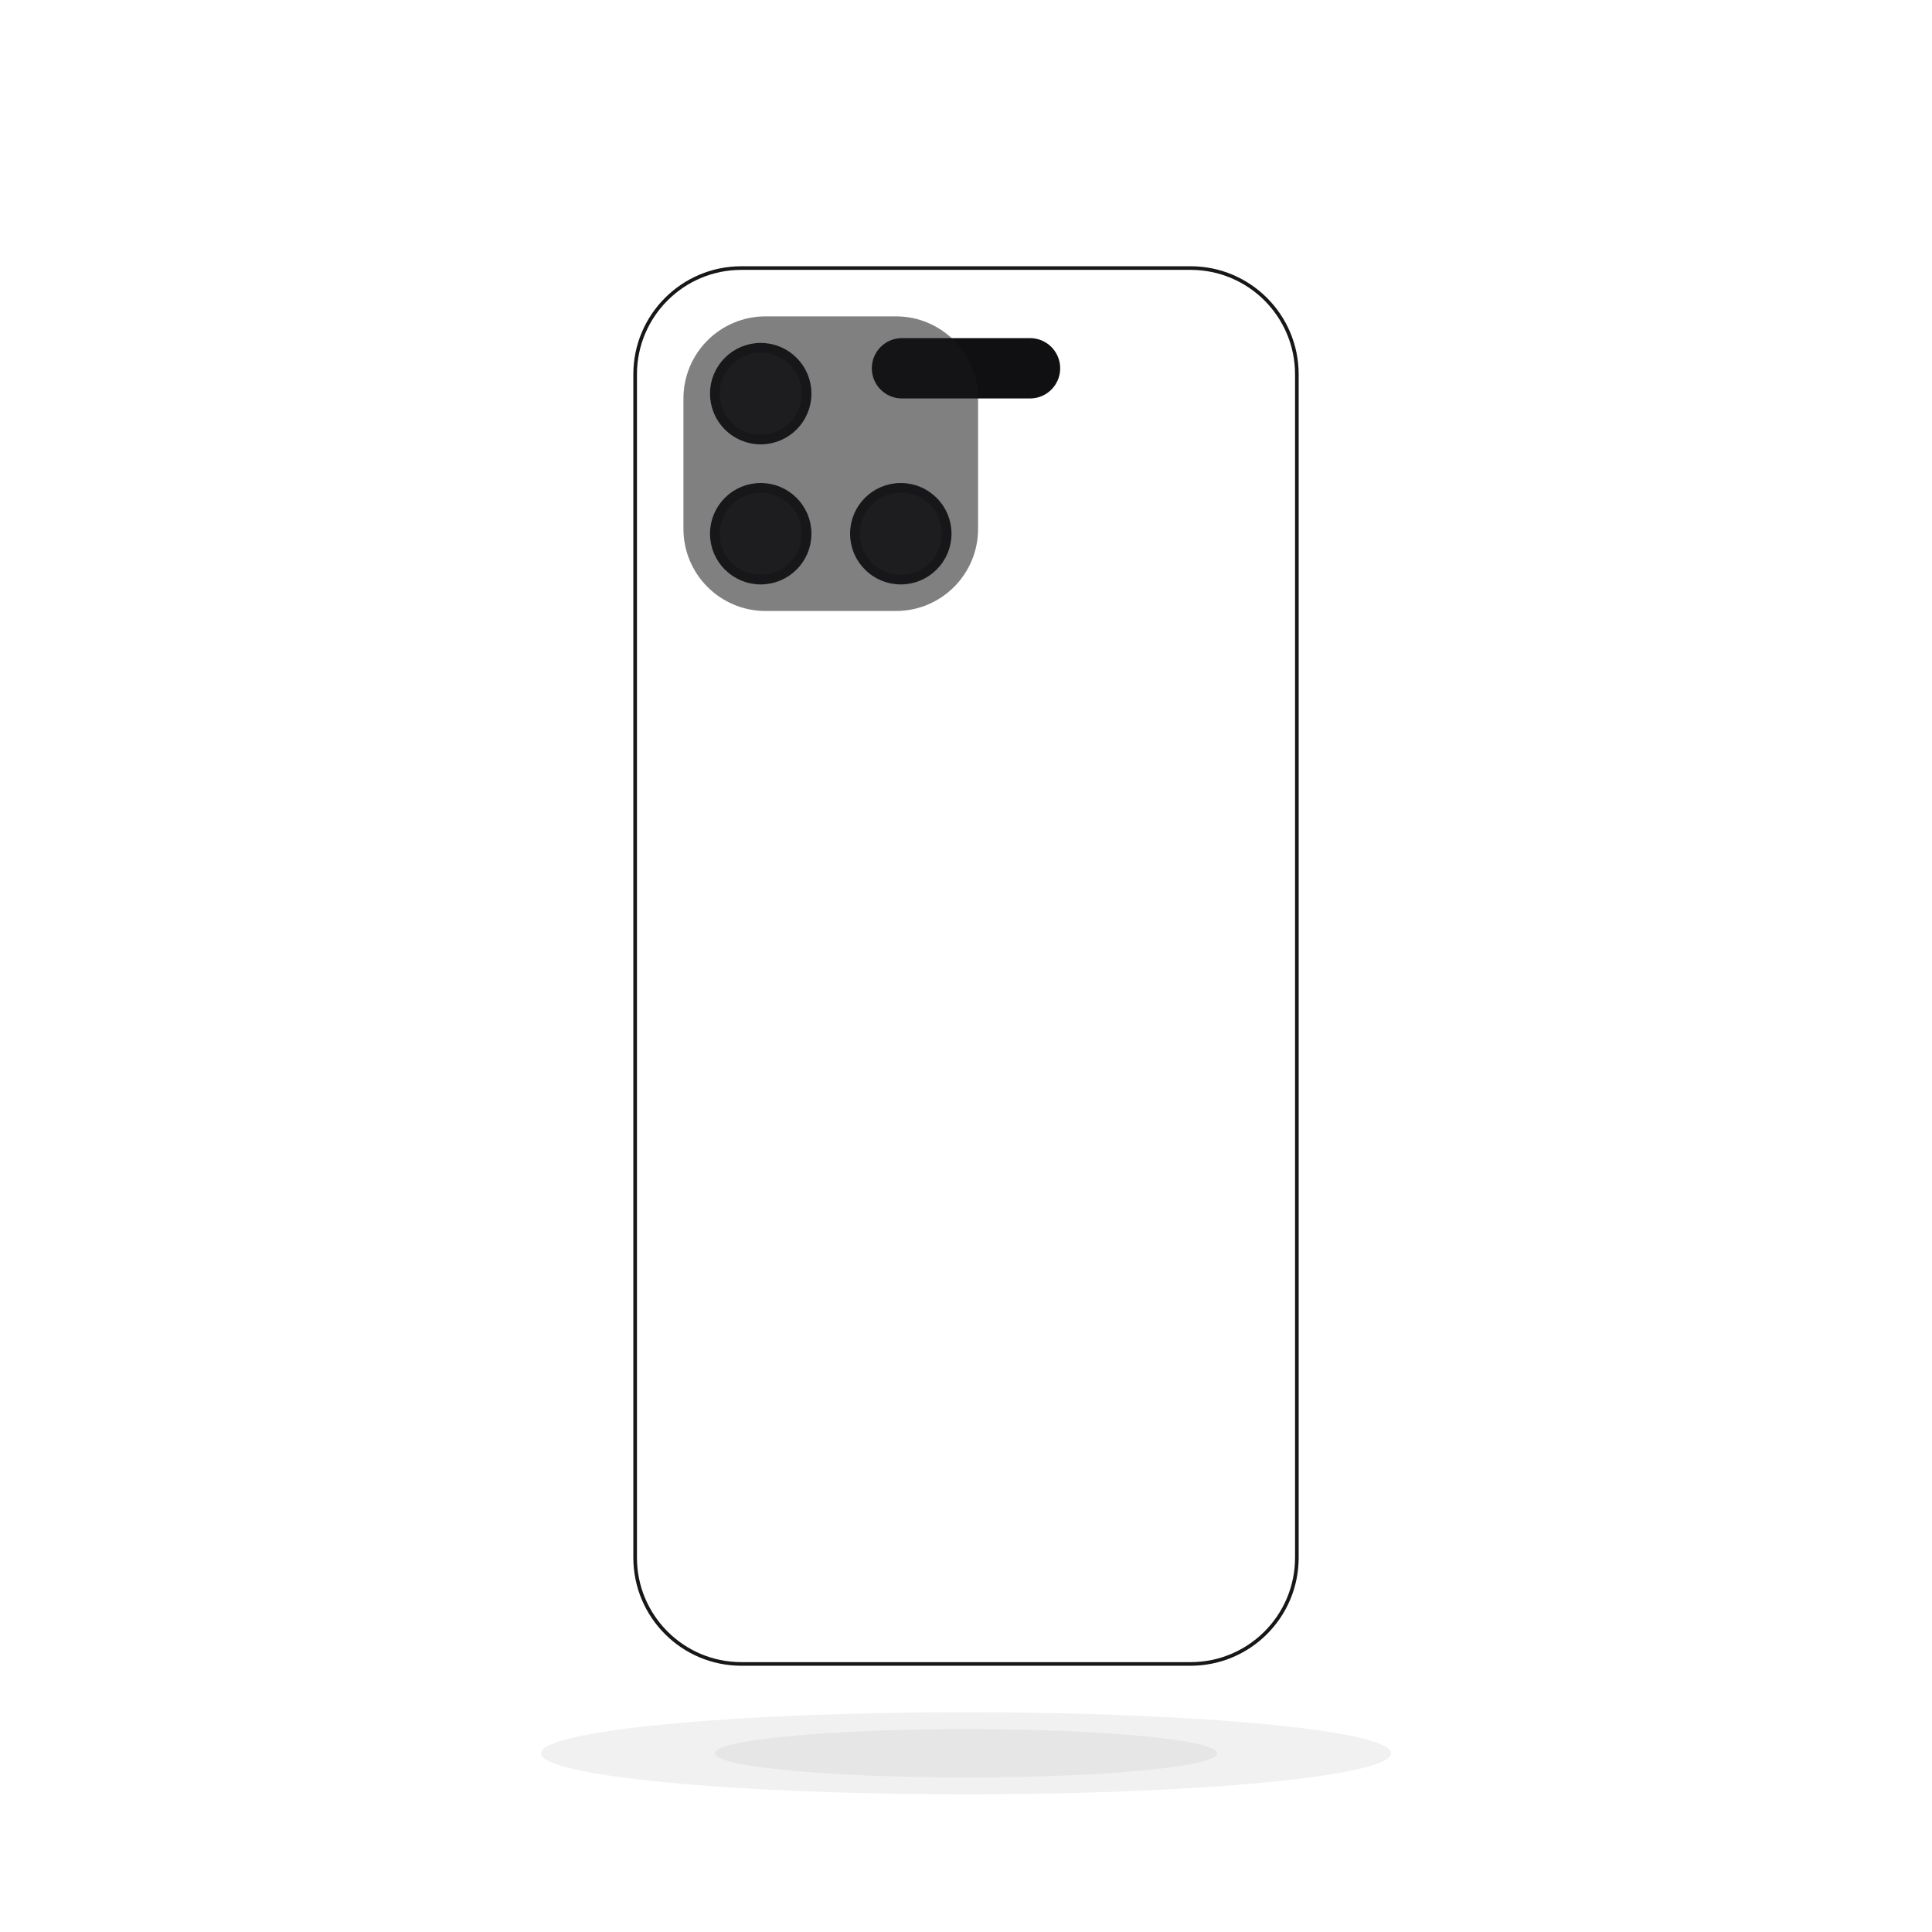
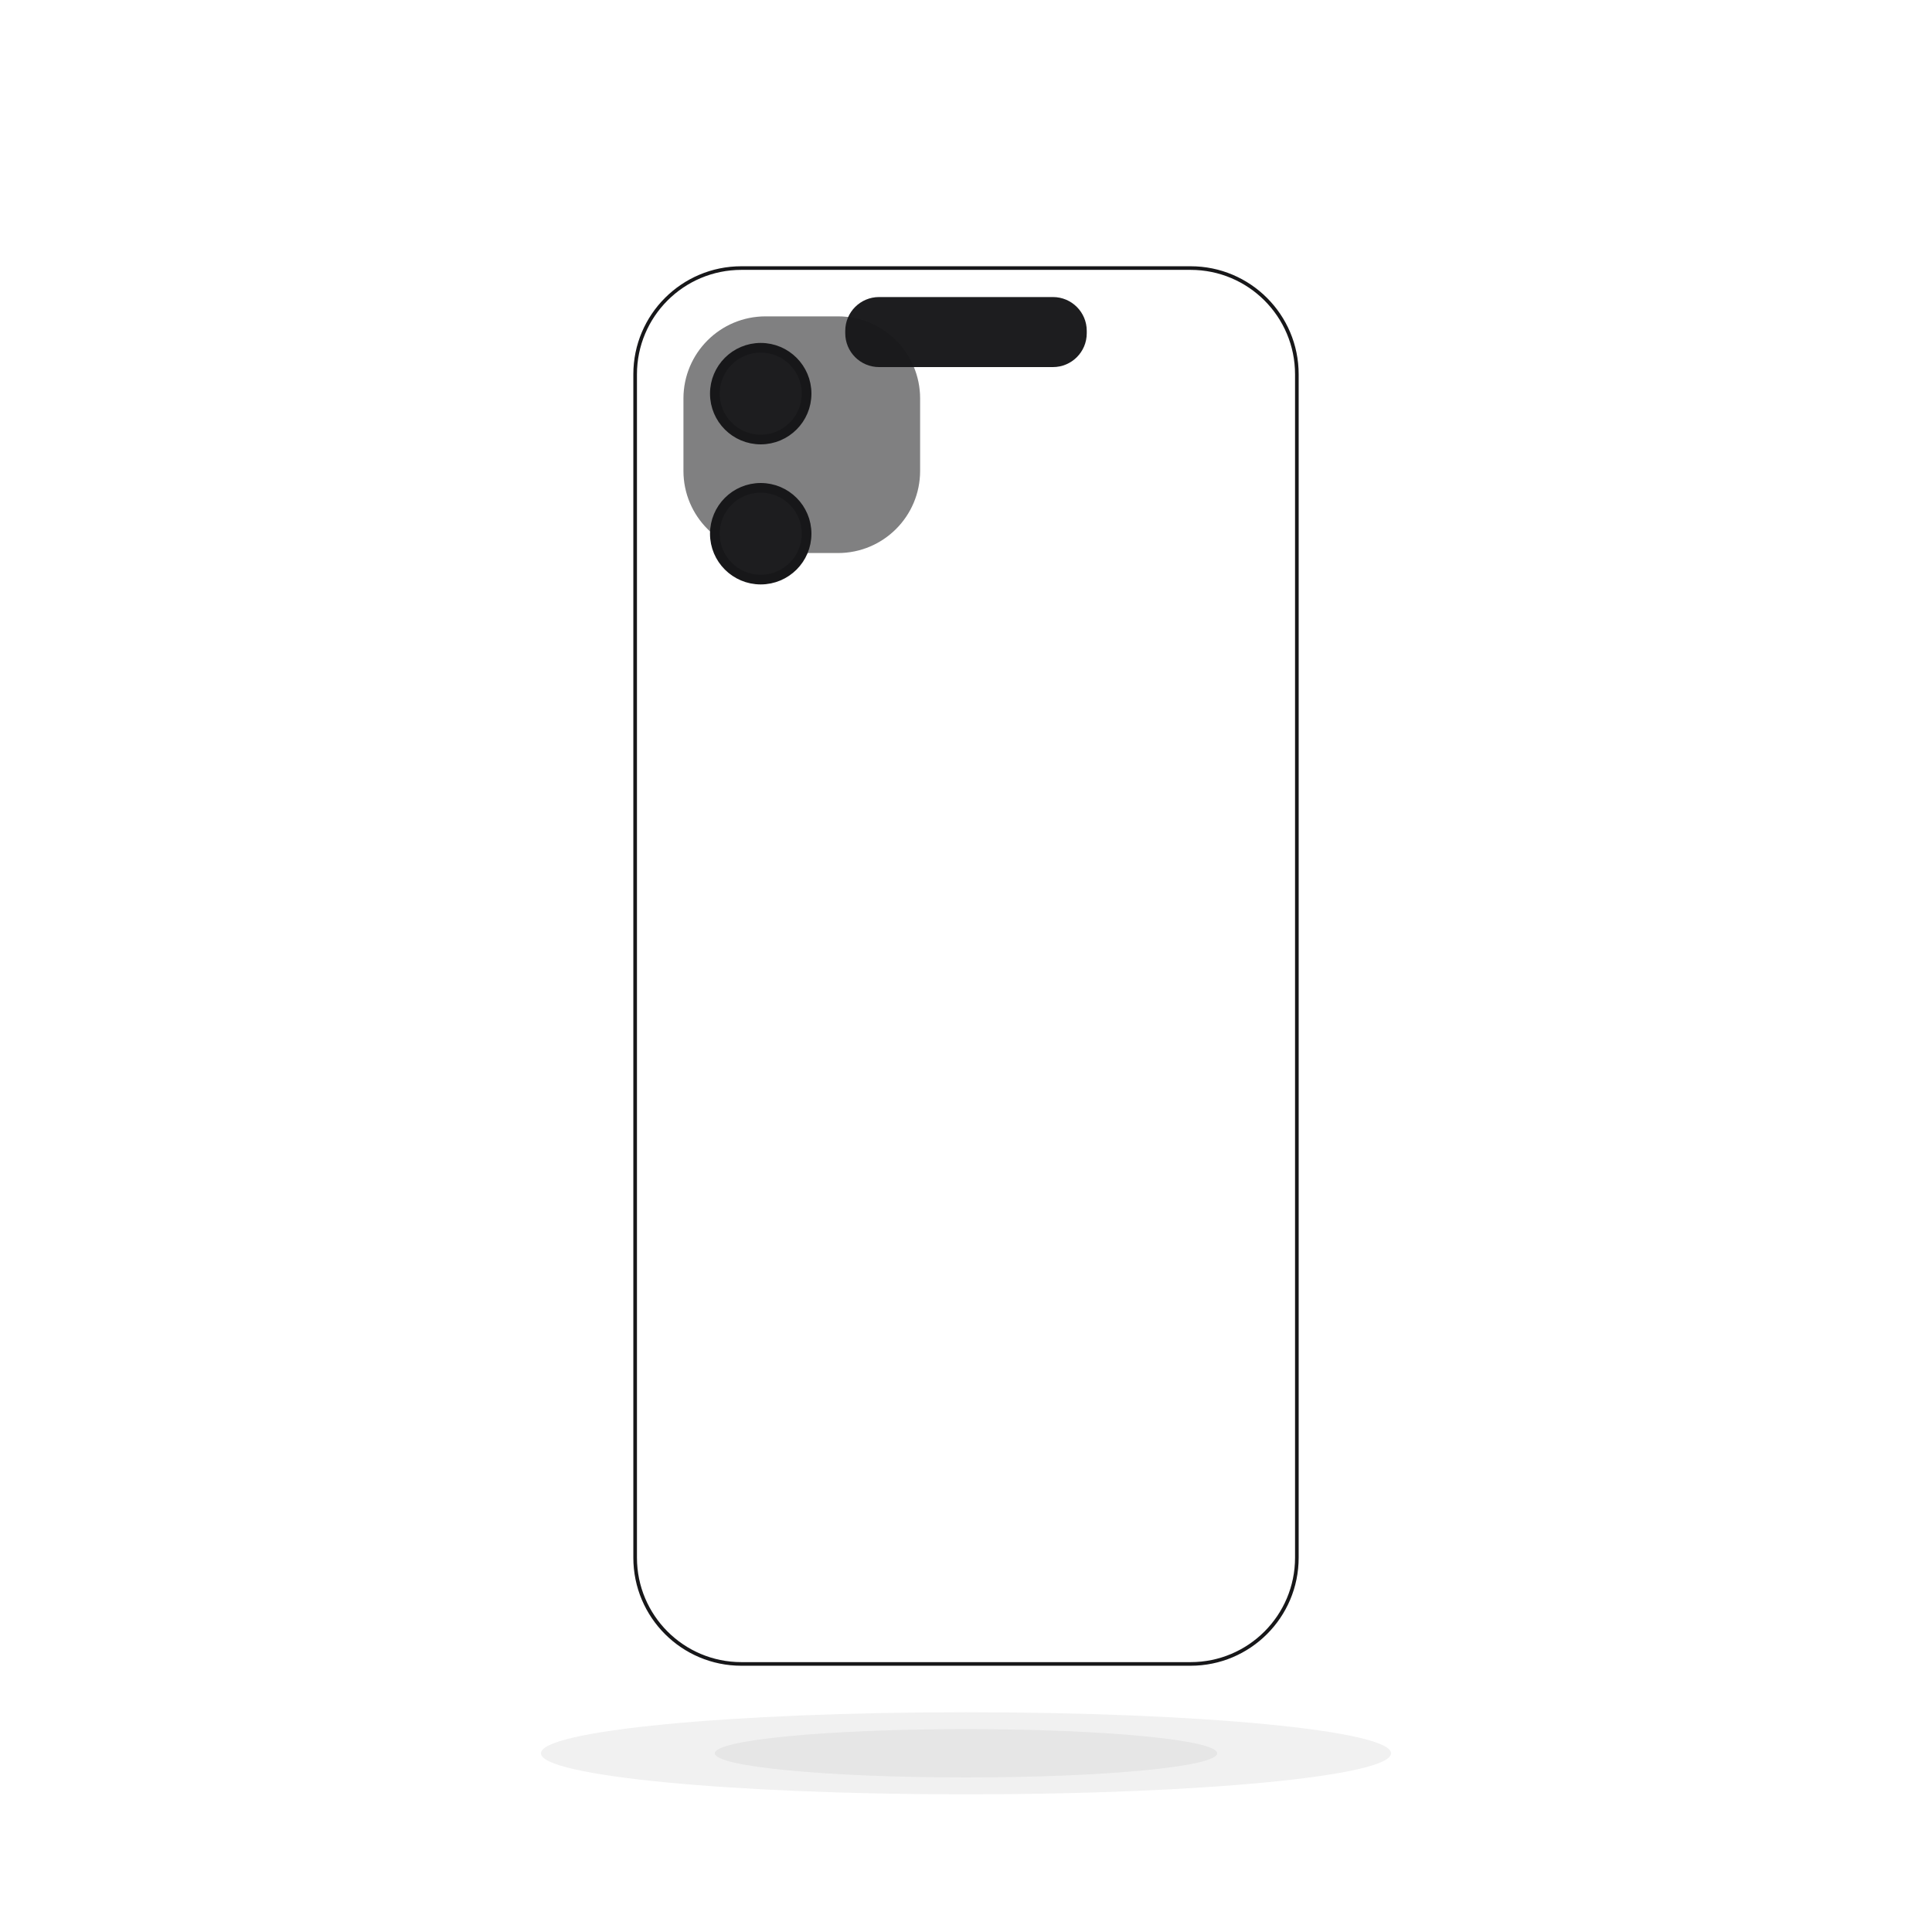
- <svg xmlns="http://www.w3.org/2000/svg" viewBox="0 0 800 800" width="800" height="800" role="img" aria-label="iPhone 14 Pro 128 GB">
+ <svg xmlns="http://www.w3.org/2000/svg" viewBox="0 0 800 800" width="800" height="800" role="img" aria-label="iPhone 14 128 GB Negro">
  <rect width="800" height="800" fill="#FFFFFF" />
  <ellipse cx="400" cy="726" rx="176" ry="17" fill="#000" opacity=".055" />
  <ellipse cx="400" cy="726" rx="104" ry="10" fill="#000" opacity=".05" />
  <rect x="263.0" y="111.0" width="274" height="578" rx="44" fill="url(#cuerpo)" stroke="#171719" stroke-width="1.5" />
  <rect x="279.0" y="127.0" width="242" height="554" rx="34" fill="url(#pantalla)" />
-   <rect x="361" y="140.0" width="78" height="25" rx="12.5" fill="#101012" />
-   <rect x="283.0" y="131.0" width="122" height="122" rx="34" fill="#171719" opacity=".55" />
+   <rect x="350" y="123.0" width="100" height="29" rx="14" fill="#1D1D1F" />
+   <rect x="283.0" y="131.0" width="98" height="98" rx="34" fill="#171719" opacity=".55" />
  <circle cx="315.0" cy="163.0" r="19" fill="#1D1D1F" stroke="#171719" stroke-width="4" />
  <circle cx="315.0" cy="221.0" r="19" fill="#1D1D1F" stroke="#171719" stroke-width="4" />
-   <circle cx="373.0" cy="221.0" r="19" fill="#1D1D1F" stroke="#171719" stroke-width="4" />
  <rect x="263.0" y="111.0" width="274" height="578" rx="44" fill="url(#brillo)" />
</svg>
